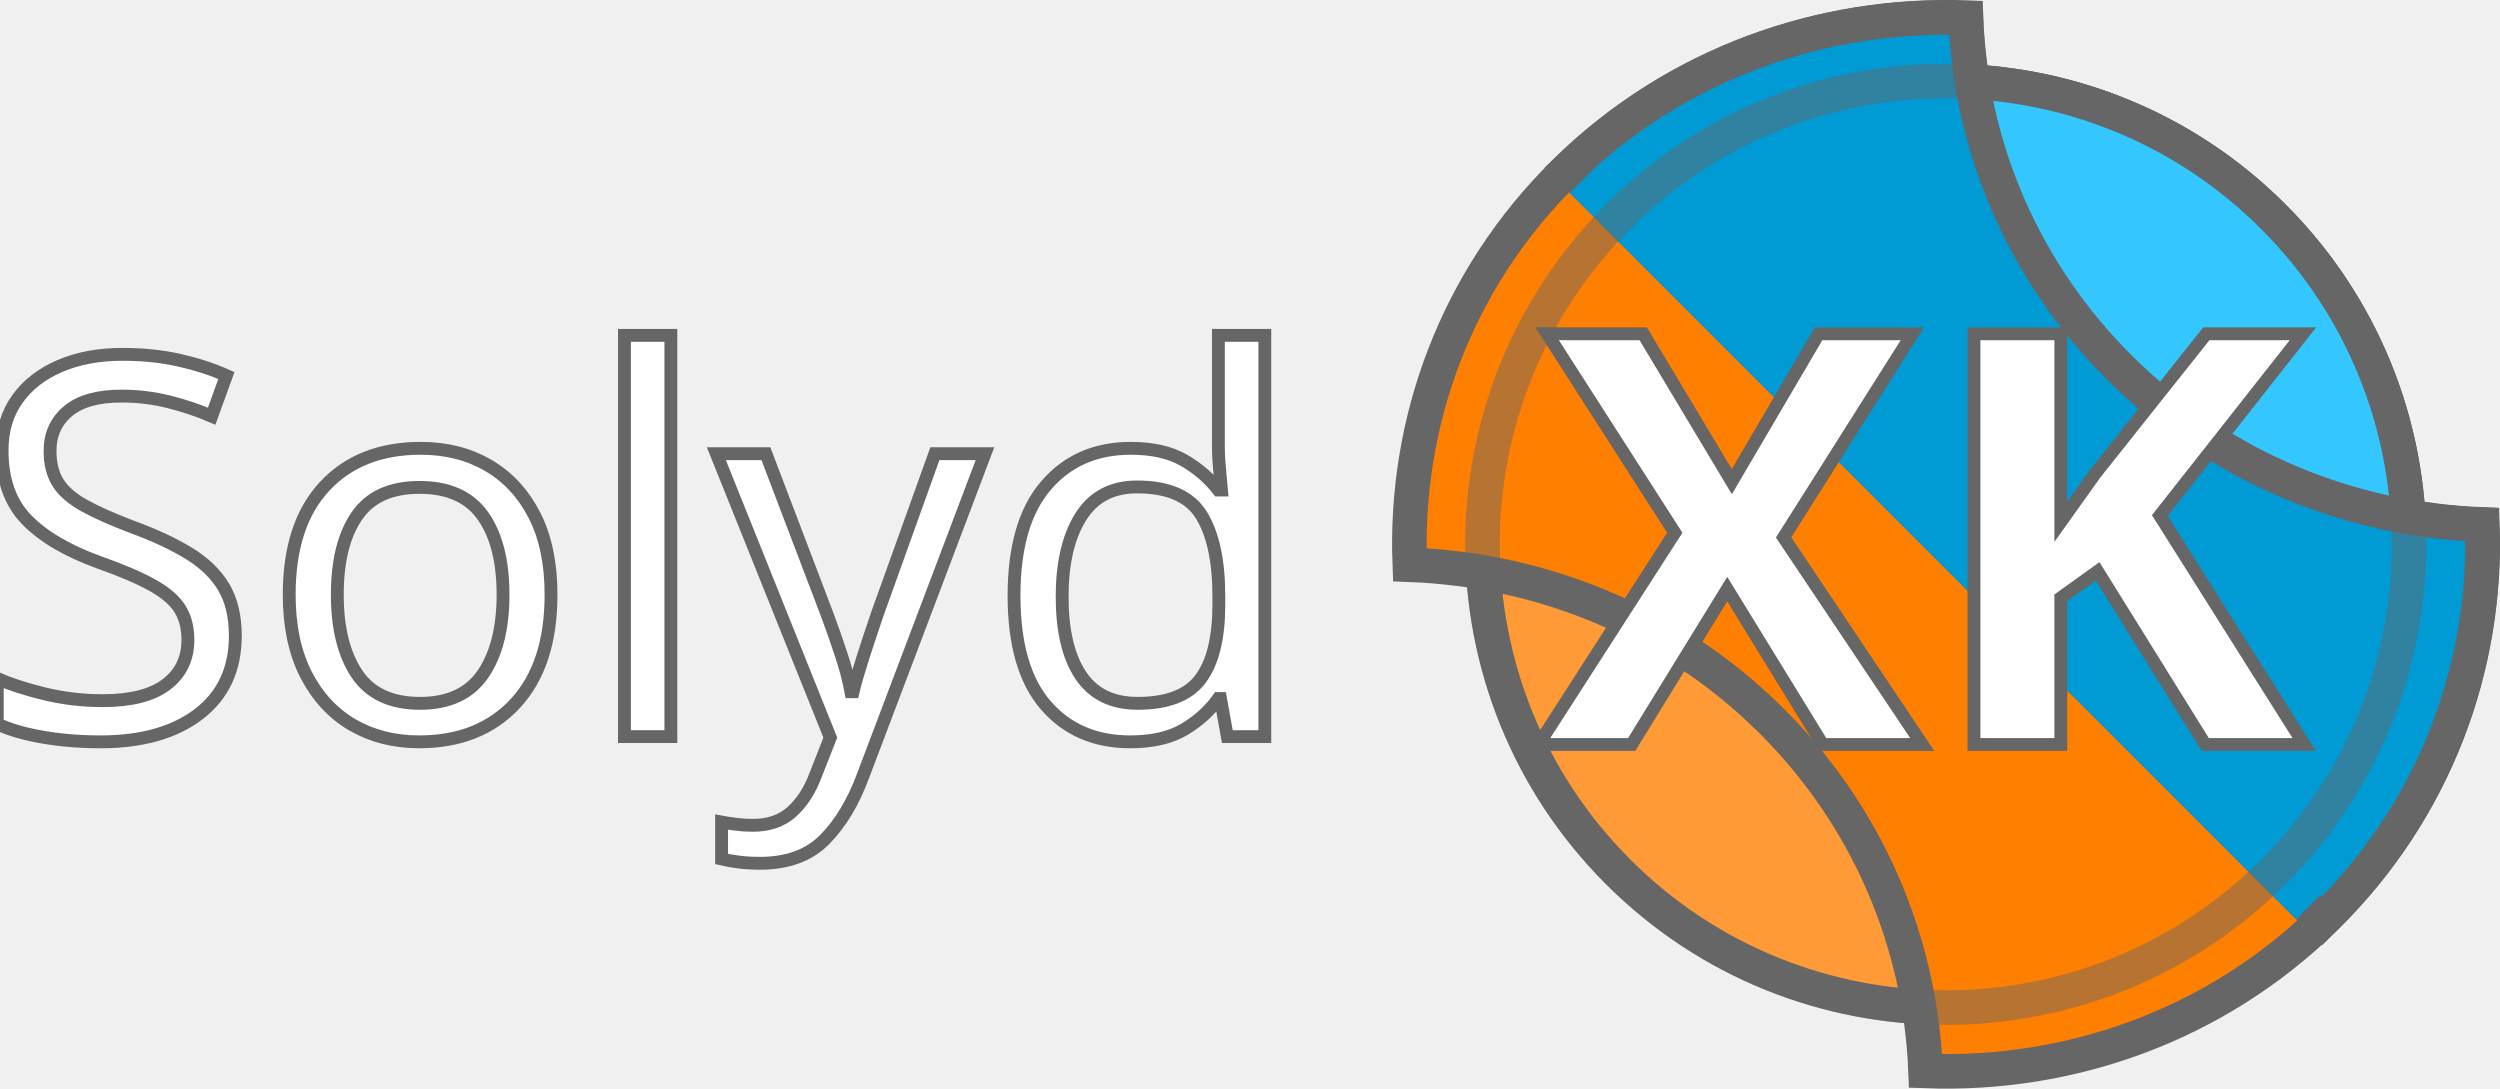
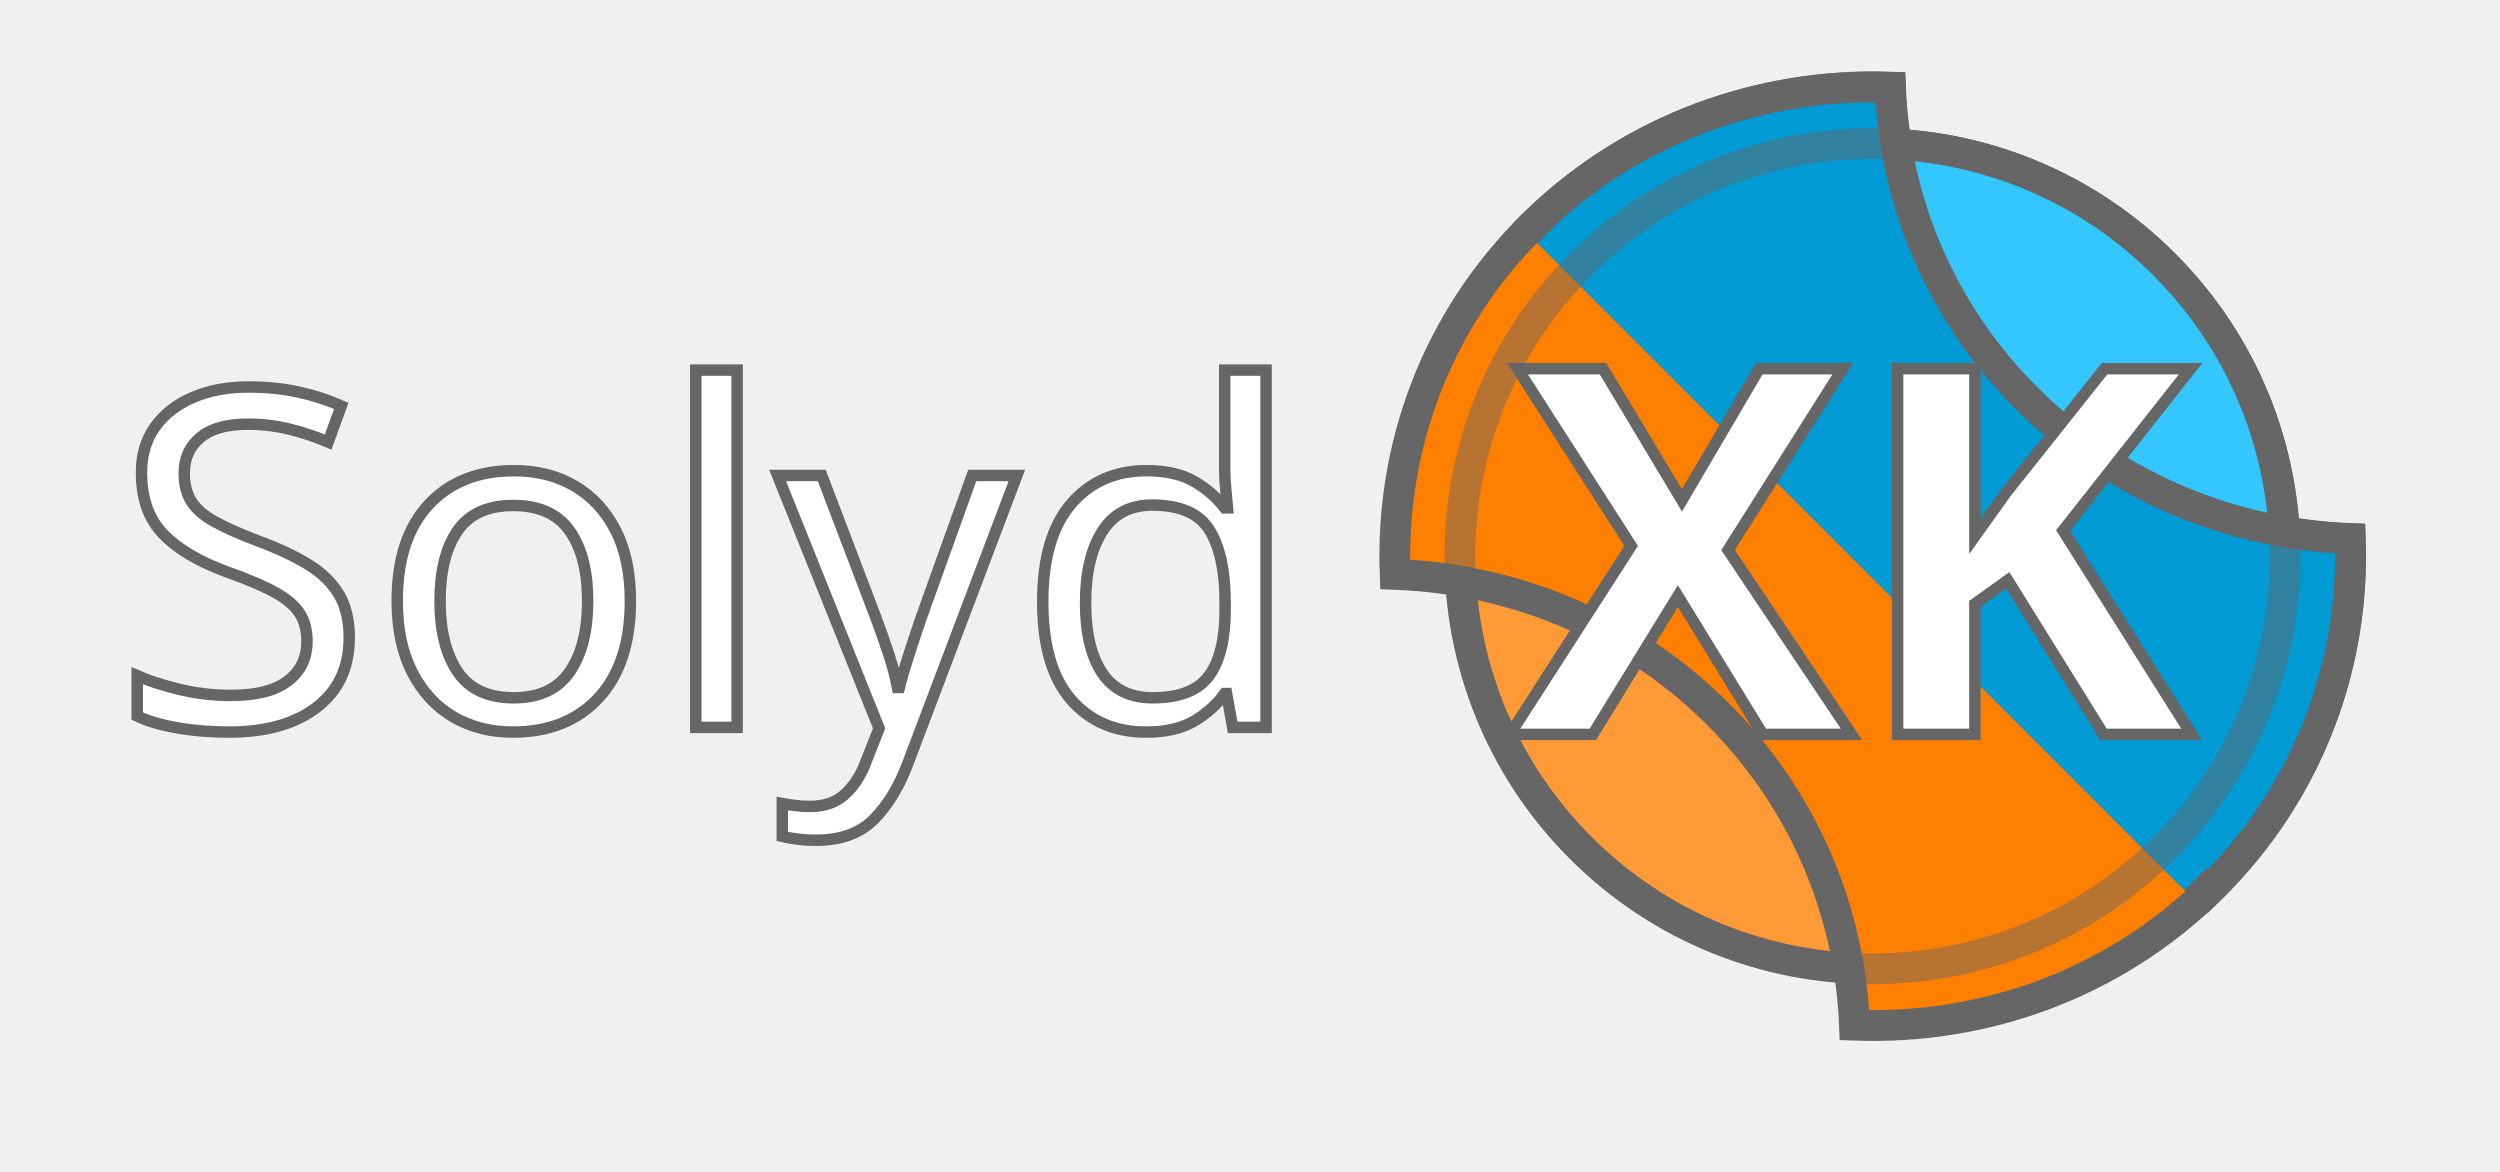
- <svg xmlns="http://www.w3.org/2000/svg" xmlns:xlink="http://www.w3.org/1999/xlink" width="349.999" height="152.41" id="svg3367" version="1.1">
+ <svg xmlns="http://www.w3.org/2000/svg" xmlns:xlink="http://www.w3.org/1999/xlink" width="560" height="262.5" id="svg3367" version="1.1">
  <defs id="defs3369">
    <linearGradient xlink:href="#linearGradient4046-8-9" id="linearGradient3249" gradientUnits="userSpaceOnUse" gradientTransform="matrix(0.06946927,0,0,0.06946927,-31.57589,-21.45854)" x1="528.785" y1="333.303" x2="611.237" y2="512.854" />
    <linearGradient y2="512.854" x2="611.237" y1="333.303" x1="528.785" gradientUnits="userSpaceOnUse" id="linearGradient4046-8-9">
      <stop id="stop4048-4-2" style="stop-color:#f68712;stop-opacity:1;" offset="0" />
      <stop id="stop4050-2-6" style="stop-color:#f0bb60;stop-opacity:1;" offset="0.488" />
      <stop id="stop4052-3-7" style="stop-color:#9a540b;stop-opacity:1;" offset="1" />
    </linearGradient>
    <linearGradient xlink:href="#linearGradient4066-3-3" id="linearGradient3251" gradientUnits="userSpaceOnUse" gradientTransform="matrix(0.04912172,0.04912172,-0.04912172,0.04912172,-5.87706,-39.29128)" x1="519.606" y1="358.852" x2="719.656" y2="322.709" />
    <linearGradient gradientTransform="matrix(0.7071,0.7071,-0.7071,0.7071,367.1977,-260.9773)" y2="322.709" x2="719.656" y1="358.852" x1="519.606" gradientUnits="userSpaceOnUse" id="linearGradient4066-3-3">
      <stop id="stop4068-7-7" style="stop-color:#f68712;stop-opacity:1;" offset="0" />
      <stop id="stop4070-8-3" style="stop-color:#f0bb60;stop-opacity:1;" offset="0.488" />
      <stop id="stop4072-6-9" style="stop-color:#9a540b;stop-opacity:1;" offset="1" />
    </linearGradient>
    <linearGradient xlink:href="#linearGradient4060-5-1" id="linearGradient3253" gradientUnits="userSpaceOnUse" gradientTransform="matrix(0.04912172,0.04912172,-0.04912172,0.04912172,-5.87706,-39.29128)" x1="572.208" y1="405.039" x2="688.202" y2="252.061" />
    <linearGradient gradientTransform="matrix(0.7071,0.7071,-0.7071,0.7071,367.1977,-260.9773)" y2="252.061" x2="688.202" y1="405.039" x1="572.208" gradientUnits="userSpaceOnUse" id="linearGradient4060-5-1">
      <stop id="stop4062-8-3" style="stop-color:#f0bb60;stop-opacity:1;" offset="0.004" />
      <stop id="stop4064-4-1" style="stop-color:#9a540b;stop-opacity:1;" offset="1" />
    </linearGradient>
    <linearGradient xlink:href="#SVGID_2_-3-5" id="linearGradient4360" gradientUnits="userSpaceOnUse" x1="528.785" y1="333.303" x2="611.237" y2="512.854" gradientTransform="matrix(0.06946926,0,0,0.06946926,-31.59825,-21.39085)" />
    <linearGradient id="SVGID_2_-3-5" gradientUnits="userSpaceOnUse" x1="528.785" y1="333.303" x2="611.237" y2="512.854">
      <stop offset="0" style="stop-color:#00AEEF" id="stop246-3-0" />
      <stop offset="0.488" style="stop-color:#82D4F7" id="stop248-6-6" />
      <stop offset="1" style="stop-color:#004282" id="stop250-9-8" />
    </linearGradient>
    <linearGradient xlink:href="#SVGID_3_-0-9" id="linearGradient3296" gradientUnits="userSpaceOnUse" gradientTransform="matrix(0.04912171,0.04912171,-0.04912171,0.04912171,-5.89942,-39.22359)" x1="519.606" y1="358.852" x2="719.656" y2="322.709" />
    <linearGradient id="SVGID_3_-0-9" gradientUnits="userSpaceOnUse" x1="519.606" y1="358.852" x2="719.656" y2="322.709" gradientTransform="matrix(0.7071,0.7071,-0.7071,0.7071,367.1977,-260.9773)">
      <stop offset="0" style="stop-color:#00AEEF" id="stop257-5-3" />
      <stop offset="0.488" style="stop-color:#82D4F7" id="stop259-1-5" />
      <stop offset="1" style="stop-color:#004282" id="stop261-5-5" />
    </linearGradient>
    <linearGradient xlink:href="#SVGID_4_-1-4" id="linearGradient3304" gradientUnits="userSpaceOnUse" gradientTransform="matrix(0.04912171,0.04912171,-0.04912171,0.04912171,-5.89942,-39.22359)" x1="572.208" y1="405.039" x2="688.202" y2="252.061" />
    <linearGradient id="SVGID_4_-1-4" gradientUnits="userSpaceOnUse" x1="572.208" y1="405.039" x2="688.202" y2="252.061" gradientTransform="matrix(0.7071,0.7071,-0.7071,0.7071,367.1977,-260.9773)">
      <stop offset="0.004" style="stop-color:#82D4F7" id="stop268-0-4" />
      <stop offset="1" style="stop-color:#2E3192" id="stop270-9-2" />
    </linearGradient>
    <linearGradient y2="252.061" x2="688.202" y1="405.039" x1="572.208" gradientTransform="matrix(0.04912171,0.04912171,-0.04912171,0.04912171,-5.89942,-39.22359)" gradientUnits="userSpaceOnUse" id="linearGradient3365" xlink:href="#SVGID_4_-1-4" />
    <linearGradient xlink:href="#SVGID_2_-3-5" id="linearGradient3479" gradientUnits="userSpaceOnUse" gradientTransform="matrix(0.06946926,0,0,0.06946926,-31.59825,-21.39085)" x1="528.785" y1="333.303" x2="611.237" y2="512.854" />
    <linearGradient xlink:href="#SVGID_3_-0-9" id="linearGradient3481" gradientUnits="userSpaceOnUse" gradientTransform="matrix(0.04912171,0.04912171,-0.04912171,0.04912171,-5.89942,-39.22359)" x1="519.606" y1="358.852" x2="719.656" y2="322.709" />
    <linearGradient xlink:href="#SVGID_4_-1-4" id="linearGradient3483" gradientUnits="userSpaceOnUse" gradientTransform="matrix(0.04912171,0.04912171,-0.04912171,0.04912171,-5.89942,-39.22359)" x1="572.208" y1="405.039" x2="688.202" y2="252.061" />
    <linearGradient xlink:href="#linearGradient4046-8-9" id="linearGradient3485" gradientUnits="userSpaceOnUse" gradientTransform="matrix(0.06946927,0,0,0.06946927,-31.57589,-21.45854)" x1="528.785" y1="333.303" x2="611.237" y2="512.854" />
    <linearGradient xlink:href="#linearGradient4066-3-3" id="linearGradient3487" gradientUnits="userSpaceOnUse" gradientTransform="matrix(0.04912172,0.04912172,-0.04912172,0.04912172,-5.87706,-39.29128)" x1="519.606" y1="358.852" x2="719.656" y2="322.709" />
    <linearGradient xlink:href="#linearGradient4060-5-1" id="linearGradient3489" gradientUnits="userSpaceOnUse" gradientTransform="matrix(0.04912172,0.04912172,-0.04912172,0.04912172,-5.87706,-39.29128)" x1="572.208" y1="405.039" x2="688.202" y2="252.061" />
    <linearGradient xlink:href="#linearGradient4046-1" id="linearGradient5222" gradientUnits="userSpaceOnUse" x1="528.785" y1="333.303" x2="611.237" y2="512.854" />
    <linearGradient y2="512.854" x2="611.237" y1="333.303" x1="528.785" gradientUnits="userSpaceOnUse" id="linearGradient4046-1">
      <stop id="stop4048-2" style="stop-color:#f68712;stop-opacity:1;" offset="0" />
      <stop id="stop4050-24" style="stop-color:#f0bb60;stop-opacity:1;" offset="0.488" />
      <stop id="stop4052-0" style="stop-color:#9a540b;stop-opacity:1;" offset="1" />
    </linearGradient>
    <linearGradient xlink:href="#linearGradient4066-5" id="linearGradient5224" gradientUnits="userSpaceOnUse" gradientTransform="matrix(0.26142,0.26142,-0.26142,0.26142,287.2328,352.079)" x1="519.606" y1="358.852" x2="719.656" y2="322.709" />
    <linearGradient gradientTransform="matrix(0.7071,0.7071,-0.7071,0.7071,367.1977,-260.9773)" y2="322.709" x2="719.656" y1="358.852" x1="519.606" gradientUnits="userSpaceOnUse" id="linearGradient4066-5">
      <stop id="stop4068-1" style="stop-color:#f68712;stop-opacity:1;" offset="0" />
      <stop id="stop4070-7" style="stop-color:#f0bb60;stop-opacity:1;" offset="0.488" />
      <stop id="stop4072-4" style="stop-color:#9a540b;stop-opacity:1;" offset="1" />
    </linearGradient>
    <linearGradient xlink:href="#linearGradient4060-0" id="linearGradient5226" gradientUnits="userSpaceOnUse" gradientTransform="matrix(0.26142,0.26142,-0.26142,0.26142,287.2328,352.079)" x1="572.208" y1="405.039" x2="688.202" y2="252.061" />
    <linearGradient gradientTransform="matrix(0.7071,0.7071,-0.7071,0.7071,367.1977,-260.9773)" y2="252.061" x2="688.202" y1="405.039" x1="572.208" gradientUnits="userSpaceOnUse" id="linearGradient4060-0">
      <stop id="stop4062-84" style="stop-color:#f0bb60;stop-opacity:1;" offset="0.004" />
      <stop id="stop4064-9" style="stop-color:#9a540b;stop-opacity:1;" offset="1" />
    </linearGradient>
    <clipPath id="SVGID_9_-8">
      <circle r="99.329" cy="423.623" cx="569.899" id="use323-15" />
    </clipPath>
    <linearGradient xlink:href="#SVGID_2_-3-5" id="linearGradient3129" gradientUnits="userSpaceOnUse" gradientTransform="matrix(0.06946926,0,0,0.06946926,-31.59825,-21.39085)" x1="528.785" y1="333.303" x2="611.237" y2="512.854" />
    <linearGradient xlink:href="#SVGID_3_-0-9" id="linearGradient3131" gradientUnits="userSpaceOnUse" gradientTransform="matrix(0.04912171,0.04912171,-0.04912171,0.04912171,-5.89942,-39.22359)" x1="519.606" y1="358.852" x2="719.656" y2="322.709" />
    <linearGradient xlink:href="#SVGID_4_-1-4" id="linearGradient3133" gradientUnits="userSpaceOnUse" gradientTransform="matrix(0.04912171,0.04912171,-0.04912171,0.04912171,-5.89942,-39.22359)" x1="572.208" y1="405.039" x2="688.202" y2="252.061" />
    <linearGradient xlink:href="#linearGradient4046-8-9" id="linearGradient3135" gradientUnits="userSpaceOnUse" gradientTransform="matrix(0.06946927,0,0,0.06946927,-31.57589,-21.45854)" x1="528.785" y1="333.303" x2="611.237" y2="512.854" />
    <linearGradient xlink:href="#linearGradient4066-3-3" id="linearGradient3137" gradientUnits="userSpaceOnUse" gradientTransform="matrix(0.04912172,0.04912172,-0.04912172,0.04912172,-5.87706,-39.29128)" x1="519.606" y1="358.852" x2="719.656" y2="322.709" />
    <linearGradient xlink:href="#linearGradient4060-5-1" id="linearGradient3139" gradientUnits="userSpaceOnUse" gradientTransform="matrix(0.04912172,0.04912172,-0.04912172,0.04912172,-5.87706,-39.29128)" x1="572.208" y1="405.039" x2="688.202" y2="252.061" />
    <linearGradient xlink:href="#SVGID_2_-3-5" id="linearGradient3154" gradientUnits="userSpaceOnUse" gradientTransform="matrix(0.06946926,0,0,0.06946926,-31.59825,-21.39085)" x1="528.785" y1="333.303" x2="611.237" y2="512.854" />
    <linearGradient xlink:href="#SVGID_3_-0-9" id="linearGradient3156" gradientUnits="userSpaceOnUse" gradientTransform="matrix(0.04912171,0.04912171,-0.04912171,0.04912171,-5.89942,-39.22359)" x1="519.606" y1="358.852" x2="719.656" y2="322.709" />
    <linearGradient xlink:href="#SVGID_4_-1-4" id="linearGradient3158" gradientUnits="userSpaceOnUse" gradientTransform="matrix(0.04912171,0.04912171,-0.04912171,0.04912171,-5.89942,-39.22359)" x1="572.208" y1="405.039" x2="688.202" y2="252.061" />
    <linearGradient xlink:href="#linearGradient4046-8-9" id="linearGradient3160" gradientUnits="userSpaceOnUse" gradientTransform="matrix(0.06946927,0,0,0.06946927,-31.57589,-21.45854)" x1="528.785" y1="333.303" x2="611.237" y2="512.854" />
    <linearGradient xlink:href="#linearGradient4066-3-3" id="linearGradient3162" gradientUnits="userSpaceOnUse" gradientTransform="matrix(0.04912172,0.04912172,-0.04912172,0.04912172,-5.87706,-39.29128)" x1="519.606" y1="358.852" x2="719.656" y2="322.709" />
    <linearGradient xlink:href="#linearGradient4060-5-1" id="linearGradient3164" gradientUnits="userSpaceOnUse" gradientTransform="matrix(0.04912172,0.04912172,-0.04912172,0.04912172,-5.87706,-39.29128)" x1="572.208" y1="405.039" x2="688.202" y2="252.061" />
    <linearGradient xlink:href="#SVGID_4_-1-4" id="linearGradient3167" gradientUnits="userSpaceOnUse" gradientTransform="matrix(0.6068076,0.6076484,-0.6068076,0.6076484,57.83603,-134.259)" x1="572.208" y1="405.039" x2="688.202" y2="252.061" />
    <linearGradient xlink:href="#SVGID_3_-0-9" id="linearGradient3170" gradientUnits="userSpaceOnUse" gradientTransform="matrix(0.609325,0.609325,-0.609325,0.609325,57.87978,-136.5301)" x1="519.606" y1="358.852" x2="719.656" y2="322.709" />
    <linearGradient xlink:href="#SVGID_2_-3-5" id="linearGradient3173" gradientUnits="userSpaceOnUse" gradientTransform="matrix(0.861724,0,0,0.861724,-260.8986,84.67425)" x1="528.785" y1="333.303" x2="611.237" y2="512.854" />
    <linearGradient xlink:href="#linearGradient4060-5-1" id="linearGradient3176" gradientUnits="userSpaceOnUse" gradientTransform="matrix(0.6110124,0.6101724,-0.6110124,0.6101724,53.32524,-136.6274)" x1="572.208" y1="405.039" x2="688.202" y2="252.061" />
    <linearGradient xlink:href="#linearGradient4066-3-3" id="linearGradient3179" gradientUnits="userSpaceOnUse" gradientTransform="matrix(0.6093251,0.6093251,-0.6093251,0.6093251,53.52784,-135.2089)" x1="519.606" y1="358.852" x2="719.656" y2="322.709" />
    <linearGradient xlink:href="#linearGradient4046-8-9" id="linearGradient3182" gradientUnits="userSpaceOnUse" gradientTransform="matrix(0.8617241,0,0,0.8617241,-265.2505,85.9954)" x1="528.785" y1="333.303" x2="611.237" y2="512.854" />
    <linearGradient xlink:href="#SVGID_2_-3-5" id="linearGradient3194" gradientUnits="userSpaceOnUse" gradientTransform="matrix(0.861724,0,0,0.861724,-260.8986,84.67425)" x1="528.785" y1="333.303" x2="611.237" y2="512.854" />
    <linearGradient xlink:href="#SVGID_3_-0-9" id="linearGradient3196" gradientUnits="userSpaceOnUse" gradientTransform="matrix(0.609325,0.609325,-0.609325,0.609325,57.87978,-136.5301)" x1="519.606" y1="358.852" x2="719.656" y2="322.709" />
    <linearGradient xlink:href="#SVGID_4_-1-4" id="linearGradient3198" gradientUnits="userSpaceOnUse" gradientTransform="matrix(0.6068076,0.6076484,-0.6068076,0.6076484,57.83603,-134.259)" x1="572.208" y1="405.039" x2="688.202" y2="252.061" />
    <linearGradient xlink:href="#SVGID_2_-3-5" id="linearGradient3079" gradientUnits="userSpaceOnUse" gradientTransform="matrix(0.861724,0,0,0.861724,-260.8986,84.67425)" x1="528.785" y1="333.303" x2="611.237" y2="512.854" />
    <linearGradient xlink:href="#SVGID_3_-0-9" id="linearGradient3081" gradientUnits="userSpaceOnUse" gradientTransform="matrix(0.609325,0.609325,-0.609325,0.609325,57.87978,-136.5301)" x1="519.606" y1="358.852" x2="719.656" y2="322.709" />
    <linearGradient xlink:href="#SVGID_4_-1-4" id="linearGradient3083" gradientUnits="userSpaceOnUse" gradientTransform="matrix(0.6068076,0.6076484,-0.6068076,0.6076484,57.83603,-134.259)" x1="572.208" y1="405.039" x2="688.202" y2="252.061" />
    <linearGradient xlink:href="#linearGradient4046-8-9" id="linearGradient3085" gradientUnits="userSpaceOnUse" gradientTransform="matrix(0.8617241,0,0,0.8617241,-265.2505,85.9954)" x1="528.785" y1="333.303" x2="611.237" y2="512.854" />
    <linearGradient xlink:href="#linearGradient4066-3-3" id="linearGradient3087" gradientUnits="userSpaceOnUse" gradientTransform="matrix(0.6093251,0.6093251,-0.6093251,0.6093251,53.52784,-135.2089)" x1="519.606" y1="358.852" x2="719.656" y2="322.709" />
    <linearGradient xlink:href="#linearGradient4060-5-1" id="linearGradient3089" gradientUnits="userSpaceOnUse" gradientTransform="matrix(0.6110124,0.6101724,-0.6110124,0.6101724,53.32524,-136.6274)" x1="572.208" y1="405.039" x2="688.202" y2="252.061" />
    <linearGradient xlink:href="#SVGID_2_-3-5-7" id="linearGradient4161" gradientUnits="userSpaceOnUse" gradientTransform="matrix(0.861724,0,0,0.861724,-260.8986,84.67425)" x1="528.785" y1="333.303" x2="611.237" y2="512.854" />
    <linearGradient id="SVGID_2_-3-5-7" gradientUnits="userSpaceOnUse" x1="528.785" y1="333.303" x2="611.237" y2="512.854">
      <stop offset="0" style="stop-color:#00AEEF" id="stop246-3-0-5" />
      <stop offset="0.488" style="stop-color:#82D4F7" id="stop248-6-6-9" />
      <stop offset="1" style="stop-color:#004282" id="stop250-9-8-8" />
    </linearGradient>
    <linearGradient xlink:href="#SVGID_3_-0-9-4" id="linearGradient4163" gradientUnits="userSpaceOnUse" gradientTransform="matrix(0.609325,0.609325,-0.609325,0.609325,57.87978,-136.5301)" x1="519.606" y1="358.852" x2="719.656" y2="322.709" />
    <linearGradient id="SVGID_3_-0-9-4" gradientUnits="userSpaceOnUse" x1="519.606" y1="358.852" x2="719.656" y2="322.709" gradientTransform="matrix(0.7071,0.7071,-0.7071,0.7071,367.1977,-260.9773)">
      <stop offset="0" style="stop-color:#00AEEF" id="stop257-5-3-7" />
      <stop offset="0.488" style="stop-color:#82D4F7" id="stop259-1-5-9" />
      <stop offset="1" style="stop-color:#004282" id="stop261-5-5-4" />
    </linearGradient>
    <linearGradient xlink:href="#SVGID_4_-1-4-9" id="linearGradient4165" gradientUnits="userSpaceOnUse" gradientTransform="matrix(0.6068076,0.6076484,-0.6068076,0.6076484,57.83603,-134.259)" x1="572.208" y1="405.039" x2="688.202" y2="252.061" />
    <linearGradient id="SVGID_4_-1-4-9" gradientUnits="userSpaceOnUse" x1="572.208" y1="405.039" x2="688.202" y2="252.061" gradientTransform="matrix(0.7071,0.7071,-0.7071,0.7071,367.1977,-260.9773)">
      <stop offset="0.004" style="stop-color:#82D4F7" id="stop268-0-4-4" />
      <stop offset="1" style="stop-color:#2E3192" id="stop270-9-2-1" />
    </linearGradient>
    <linearGradient xlink:href="#linearGradient4046-8-9-8" id="linearGradient4167" gradientUnits="userSpaceOnUse" gradientTransform="matrix(0.8617241,0,0,0.8617241,-265.2505,85.9954)" x1="528.785" y1="333.303" x2="611.237" y2="512.854" />
    <linearGradient y2="512.854" x2="611.237" y1="333.303" x1="528.785" gradientUnits="userSpaceOnUse" id="linearGradient4046-8-9-8">
      <stop id="stop4048-4-2-0" style="stop-color:#f68712;stop-opacity:1;" offset="0" />
      <stop id="stop4050-2-6-5" style="stop-color:#f0bb60;stop-opacity:1;" offset="0.488" />
      <stop id="stop4052-3-7-5" style="stop-color:#9a540b;stop-opacity:1;" offset="1" />
    </linearGradient>
    <linearGradient xlink:href="#linearGradient4066-3-3-1" id="linearGradient4169" gradientUnits="userSpaceOnUse" gradientTransform="matrix(0.6093251,0.6093251,-0.6093251,0.6093251,53.52784,-135.2089)" x1="519.606" y1="358.852" x2="719.656" y2="322.709" />
    <linearGradient gradientTransform="matrix(0.7071,0.7071,-0.7071,0.7071,367.1977,-260.9773)" y2="322.709" x2="719.656" y1="358.852" x1="519.606" gradientUnits="userSpaceOnUse" id="linearGradient4066-3-3-1">
      <stop id="stop4068-7-7-0" style="stop-color:#f68712;stop-opacity:1;" offset="0" />
      <stop id="stop4070-8-3-5" style="stop-color:#f0bb60;stop-opacity:1;" offset="0.488" />
      <stop id="stop4072-6-9-9" style="stop-color:#9a540b;stop-opacity:1;" offset="1" />
    </linearGradient>
    <linearGradient xlink:href="#linearGradient4060-5-1-2" id="linearGradient4171" gradientUnits="userSpaceOnUse" gradientTransform="matrix(0.6110124,0.6101724,-0.6110124,0.6101724,53.32524,-136.6274)" x1="572.208" y1="405.039" x2="688.202" y2="252.061" />
    <linearGradient gradientTransform="matrix(0.7071,0.7071,-0.7071,0.7071,367.1977,-260.9773)" y2="252.061" x2="688.202" y1="405.039" x1="572.208" gradientUnits="userSpaceOnUse" id="linearGradient4060-5-1-2">
      <stop id="stop4062-8-3-5" style="stop-color:#f0bb60;stop-opacity:1;" offset="0.004" />
      <stop id="stop4064-4-1-9" style="stop-color:#9a540b;stop-opacity:1;" offset="1" />
    </linearGradient>
    <linearGradient xlink:href="#SVGID_2_-3-5-7" id="linearGradient3199" gradientUnits="userSpaceOnUse" gradientTransform="matrix(0.861724,0,0,0.861724,-260.8986,84.67425)" x1="528.785" y1="333.303" x2="611.237" y2="512.854" />
    <linearGradient xlink:href="#SVGID_3_-0-9-4" id="linearGradient3201" gradientUnits="userSpaceOnUse" gradientTransform="matrix(0.609325,0.609325,-0.609325,0.609325,57.87978,-136.5301)" x1="519.606" y1="358.852" x2="719.656" y2="322.709" />
    <linearGradient xlink:href="#SVGID_4_-1-4-9" id="linearGradient3203" gradientUnits="userSpaceOnUse" gradientTransform="matrix(0.6068076,0.6076484,-0.6068076,0.6076484,57.83603,-134.259)" x1="572.208" y1="405.039" x2="688.202" y2="252.061" />
    <linearGradient xlink:href="#linearGradient4046-8-9-8" id="linearGradient3205" gradientUnits="userSpaceOnUse" gradientTransform="matrix(0.8617241,0,0,0.8617241,-265.2505,85.9954)" x1="528.785" y1="333.303" x2="611.237" y2="512.854" />
    <linearGradient xlink:href="#linearGradient4066-3-3-1" id="linearGradient3207" gradientUnits="userSpaceOnUse" gradientTransform="matrix(0.6093251,0.6093251,-0.6093251,0.6093251,53.52784,-135.2089)" x1="519.606" y1="358.852" x2="719.656" y2="322.709" />
    <linearGradient xlink:href="#linearGradient4060-5-1-2" id="linearGradient3209" gradientUnits="userSpaceOnUse" gradientTransform="matrix(0.6110124,0.6101724,-0.6110124,0.6101724,53.32524,-136.6274)" x1="572.208" y1="405.039" x2="688.202" y2="252.061" />
  </defs>
  <g id="layer1" transform="translate(-72.46095,-466.1383)">
-     <g id="g4418-7" transform="matrix(0.8020886,0.8020886,-0.8020886,0.8020886,414.9404,-1224.283)">
-       <g transform="translate(-0.1654468)" id="g4414-5">
-         <circle style="fill:#ff9a36;fill-opacity:1;stroke:#666666;stroke-width:4.267;stroke-miterlimit:4;stroke-dasharray:none;stroke-opacity:1" id="path2990-3-9-6-2-5-1-9-1" transform="rotate(-90)" cx="-1144.946" cy="1057.748" r="57.181" />
-         <path style="fill:#ff7f01;fill-opacity:1;stroke:#666666;stroke-width:4.267;stroke-miterlimit:4;stroke-dasharray:none;stroke-opacity:1" d="m 992.026,1145.612 c -0.178,19.06 7.881,36.009 20.728,47.894 11.82,-10.942 27.491,-17.781 44.709,-17.942 17.229,-0.161 32.866,6.373 44.486,17.109 13.059,-12.126 21.344,-29.24 21.522,-48.289 0.178,-19.032 -7.811,-36.092 -20.623,-48 -11.826,10.972 -27.569,17.782 -44.813,17.943 -17.261,0.161 -32.859,-6.337 -44.486,-17.109 -13.037,12.149 -21.345,29.361 -21.523,48.393 z" id="path2990-9-5-9-6-0-5-3-0-9" />
+     <g id="g970" transform="matrix(1.424913,0,0,1.424913,0.4924988,-182.0683)">
+       <g id="g4418-7" transform="matrix(0.8020886,0.8020886,-0.8020886,0.8020886,414.9404,-1224.283)">
+         <g transform="translate(-0.1654468)" id="g4414-5">
+           <circle style="fill:#ff9a36;fill-opacity:1;stroke:#666666;stroke-width:4.267;stroke-miterlimit:4;stroke-dasharray:none;stroke-opacity:1" id="path2990-3-9-6-2-5-1-9-1" transform="rotate(-90)" cx="-1144.946" cy="1057.748" r="57.181" />
+           <path style="fill:#ff7f01;fill-opacity:1;stroke:#666666;stroke-width:4.267;stroke-miterlimit:4;stroke-dasharray:none;stroke-opacity:1" d="m 992.026,1145.612 c -0.178,19.06 7.881,36.009 20.728,47.894 11.82,-10.942 27.491,-17.781 44.709,-17.942 17.229,-0.161 32.866,6.373 44.486,17.109 13.059,-12.126 21.344,-29.24 21.522,-48.289 0.178,-19.032 -7.811,-36.092 -20.623,-48 -11.826,10.972 -27.569,17.782 -44.813,17.943 -17.261,0.161 -32.859,-6.337 -44.486,-17.109 -13.037,12.149 -21.345,29.361 -21.523,48.393 z" id="path2990-9-5-9-6-0-5-3-0-9" />
+         </g>
+         <g transform="translate(-85.84731,-163.7672)" id="g4408-1">
+           <path style="fill:#33c6ff;fill-opacity:1;stroke:#666666;stroke-width:4.267;stroke-miterlimit:4;stroke-opacity:1" d="m 1143.413,1251.531 c -31.58,0 -57.167,25.619 -57.167,57.2 h 114.367 c -10e-5,-31.581 -25.62,-57.2 -57.2,-57.2 z" id="path2990-3-9-6-2-5-12-0" />
+           <g id="g4404-1">
+             <path id="path2990-9-5-9-6-0-5-2-8" d="m 1188.529,1260.198 c -11.826,10.972 -27.59,17.773 -44.833,17.933 -17.261,0.161 -32.84,-6.328 -44.467,-17.1 -12.883,12.005 -21.135,28.935 -21.5,47.7 h 131.4 c 0,-0.179 0,-0.354 0,-0.533 0.177,-19.032 -7.788,-36.092 -20.6,-48 z" style="fill:#009bd4;fill-opacity:1;stroke:#666666;stroke-width:4.267;stroke-miterlimit:4;stroke-dasharray:none;stroke-opacity:1" />
+             <rect y="1306.528" x="1079.951" height="4.337" width="126.789" id="rect4400-4" style="fill:#009bd4;fill-opacity:1;stroke:none;stroke-width:1.067" />
+           </g>
+         </g>
+         <circle transform="rotate(-90)" id="path2990-0-4-7-1-7-6-0-4-6-2" style="fill:none;stroke:#666666;stroke-width:4.267;stroke-miterlimit:4;stroke-dasharray:none;stroke-opacity:0.469" cx="-1144.946" cy="1057.583" r="57.181" />
      </g>
-       <g transform="translate(-85.84731,-163.7672)" id="g4408-1">
-         <path style="fill:#33c6ff;fill-opacity:1;stroke:#666666;stroke-width:4.267;stroke-miterlimit:4;stroke-opacity:1" d="m 1143.413,1251.531 c -31.58,0 -57.167,25.619 -57.167,57.2 h 114.367 c -10e-5,-31.581 -25.62,-57.2 -57.2,-57.2 z" id="path2990-3-9-6-2-5-12-0" />
-         <g id="g4404-1">
-           <path id="path2990-9-5-9-6-0-5-2-8" d="m 1188.529,1260.198 c -11.826,10.972 -27.59,17.773 -44.833,17.933 -17.261,0.161 -32.84,-6.328 -44.467,-17.1 -12.883,12.005 -21.135,28.935 -21.5,47.7 h 131.4 c 0,-0.179 0,-0.354 0,-0.533 0.177,-19.032 -7.788,-36.092 -20.6,-48 z" style="fill:#009bd4;fill-opacity:1;stroke:#666666;stroke-width:4.267;stroke-miterlimit:4;stroke-dasharray:none;stroke-opacity:1" />
-           <rect y="1306.528" x="1079.951" height="4.337" width="126.789" id="rect4400-4" style="fill:#009bd4;fill-opacity:1;stroke:none;stroke-width:1.067" />
-         </g>
-       </g>
-       <circle transform="rotate(-90)" id="path2990-0-4-7-1-7-6-0-4-6-2" style="fill:none;stroke:#666666;stroke-width:4.267;stroke-miterlimit:4;stroke-dasharray:none;stroke-opacity:0.469" cx="-1144.946" cy="1057.583" r="57.181" />
+       <text xml:space="preserve" style="font-style:normal;font-variant:normal;font-weight:normal;font-stretch:normal;font-size:14.519px;line-height:0%;font-family:MathJax_Script;-inkscape-font-specification:MathJax_Script;letter-spacing:0px;word-spacing:0px;fill:#000000;fill-opacity:1;stroke:#666666;stroke-width:1.8;stroke-miterlimit:4;stroke-dasharray:none;stroke-opacity:1" x="287.851" y="570.366" id="text3282-7-7">
+         <tspan id="tspan3284-1-5" x="287.851" y="570.366" style="font-style:normal;font-variant:normal;font-weight:bold;font-stretch:normal;font-size:80.534px;line-height:1.25;font-family:'Roboto Slab';-inkscape-font-specification:'Roboto Slab Bold';fill:#ffffff;stroke:#666666;stroke-width:1.8;stroke-miterlimit:4;stroke-dasharray:none;stroke-opacity:1">XK</tspan>
+       </text>
+       <text id="text3282-7-8" y="569.261" x="68.311" style="font-style:normal;font-variant:normal;font-weight:normal;font-stretch:normal;font-size:21.019px;line-height:0%;font-family:MathJax_Script;-inkscape-font-specification:MathJax_Script;letter-spacing:0px;word-spacing:0px;fill:#000000;fill-opacity:1;stroke:#666666;stroke-width:1.8;stroke-miterlimit:4;stroke-dasharray:none;stroke-opacity:1" xml:space="preserve">
+         <tspan style="font-style:normal;font-variant:normal;font-weight:normal;font-stretch:normal;font-size:73.907px;line-height:1.25;font-family:'Roboto Slab';-inkscape-font-specification:'Roboto Slab';fill:#ffffff;stroke:#666666;stroke-width:1.8;stroke-miterlimit:4;stroke-dasharray:none;stroke-opacity:1" y="569.261" x="68.311" id="tspan3284-1-1">Solyd</tspan>
+       </text>
    </g>
-     <text xml:space="preserve" style="font-style:normal;font-variant:normal;font-weight:normal;font-stretch:normal;font-size:14.519px;line-height:0%;font-family:MathJax_Script;-inkscape-font-specification:MathJax_Script;letter-spacing:0px;word-spacing:0px;fill:#000000;fill-opacity:1;stroke:#666666;stroke-width:1.8;stroke-opacity:1;stroke-miterlimit:4;stroke-dasharray:none" x="287.851" y="570.366" id="text3282-7-7">
-       <tspan id="tspan3284-1-5" x="287.851" y="570.366" style="font-style:normal;font-variant:normal;font-weight:bold;font-stretch:normal;font-size:80.534px;line-height:1.25;font-family:'Roboto Slab';-inkscape-font-specification:'Roboto Slab Bold';fill:#ffffff;stroke-width:1.8;stroke:#666666;stroke-opacity:1;stroke-miterlimit:4;stroke-dasharray:none">XK</tspan>
-     </text>
-     <text id="text3282-7-8" y="569.261" x="68.311" style="font-style:normal;font-variant:normal;font-weight:normal;font-stretch:normal;font-size:21.019px;line-height:0%;font-family:MathJax_Script;-inkscape-font-specification:MathJax_Script;letter-spacing:0px;word-spacing:0px;fill:#000000;fill-opacity:1;stroke:#666666;stroke-width:1.8;stroke-opacity:1;stroke-miterlimit:4;stroke-dasharray:none" xml:space="preserve">
-       <tspan style="font-style:normal;font-variant:normal;font-weight:normal;font-stretch:normal;font-size:73.907px;line-height:1.25;font-family:'Roboto Slab';-inkscape-font-specification:'Roboto Slab';fill:#ffffff;stroke-width:1.8;stroke:#666666;stroke-opacity:1;stroke-miterlimit:4;stroke-dasharray:none" y="569.261" x="68.311" id="tspan3284-1-1">Solyd</tspan>
-     </text>
  </g>
</svg>
